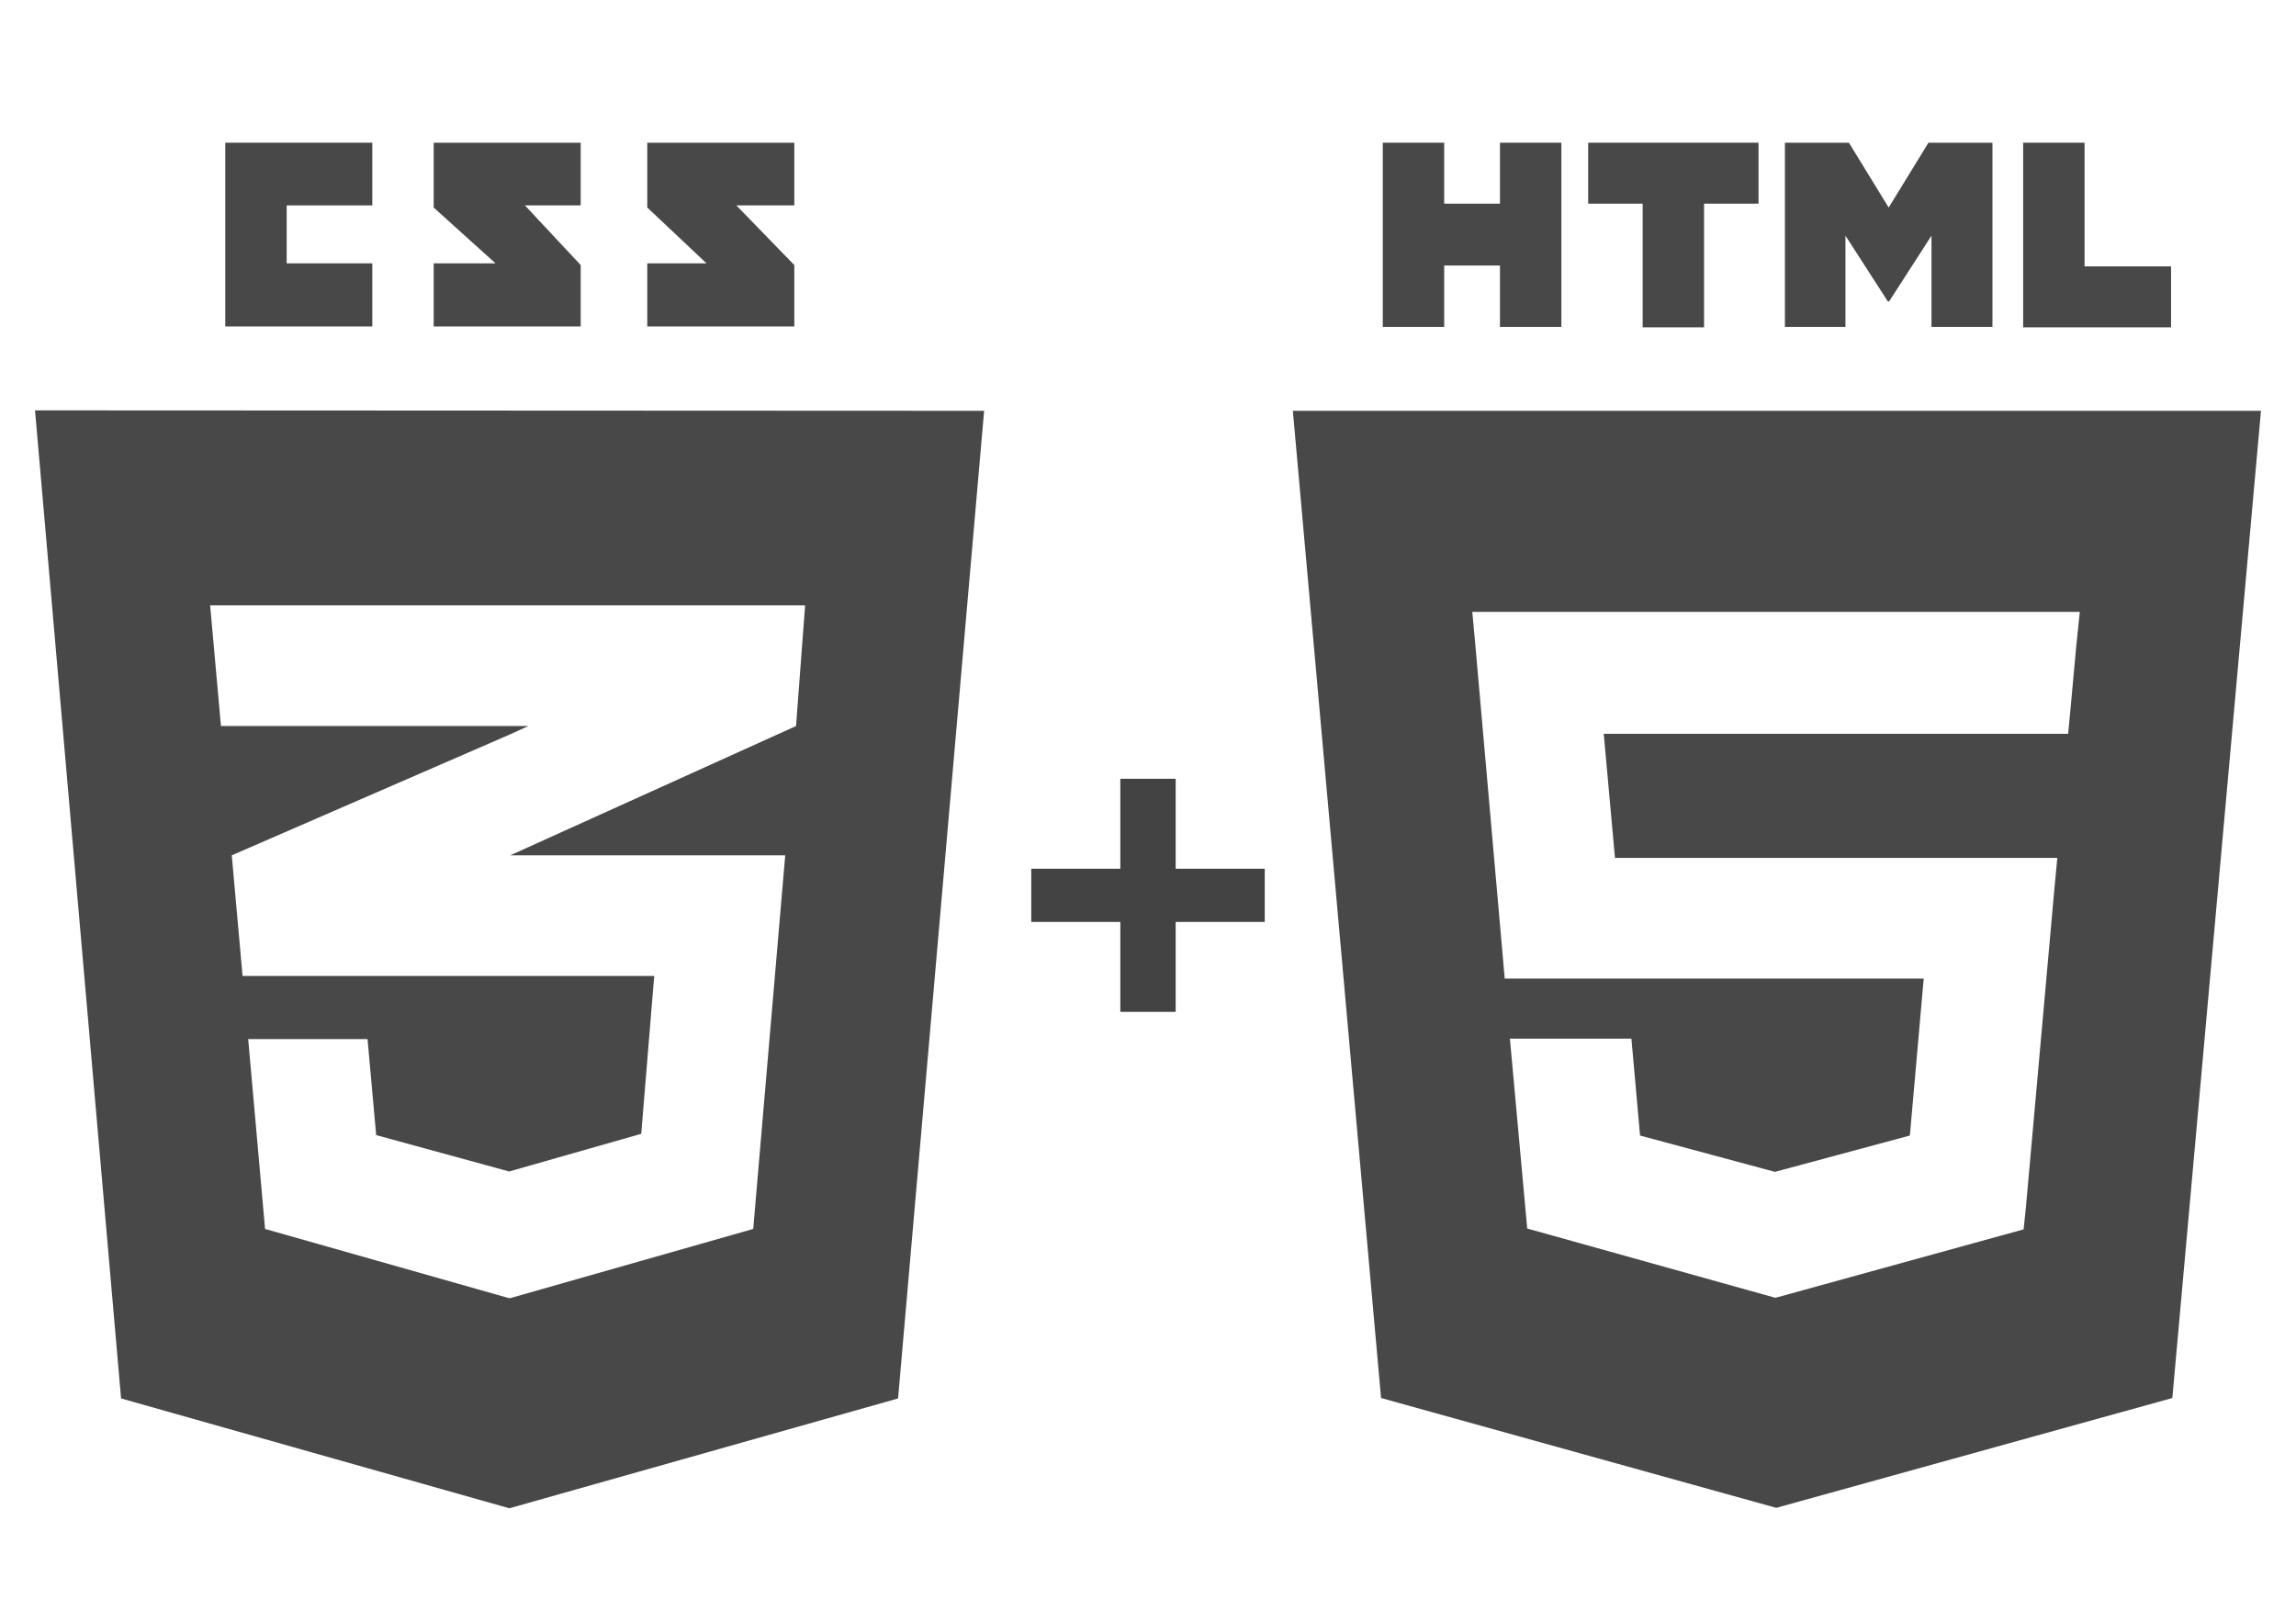
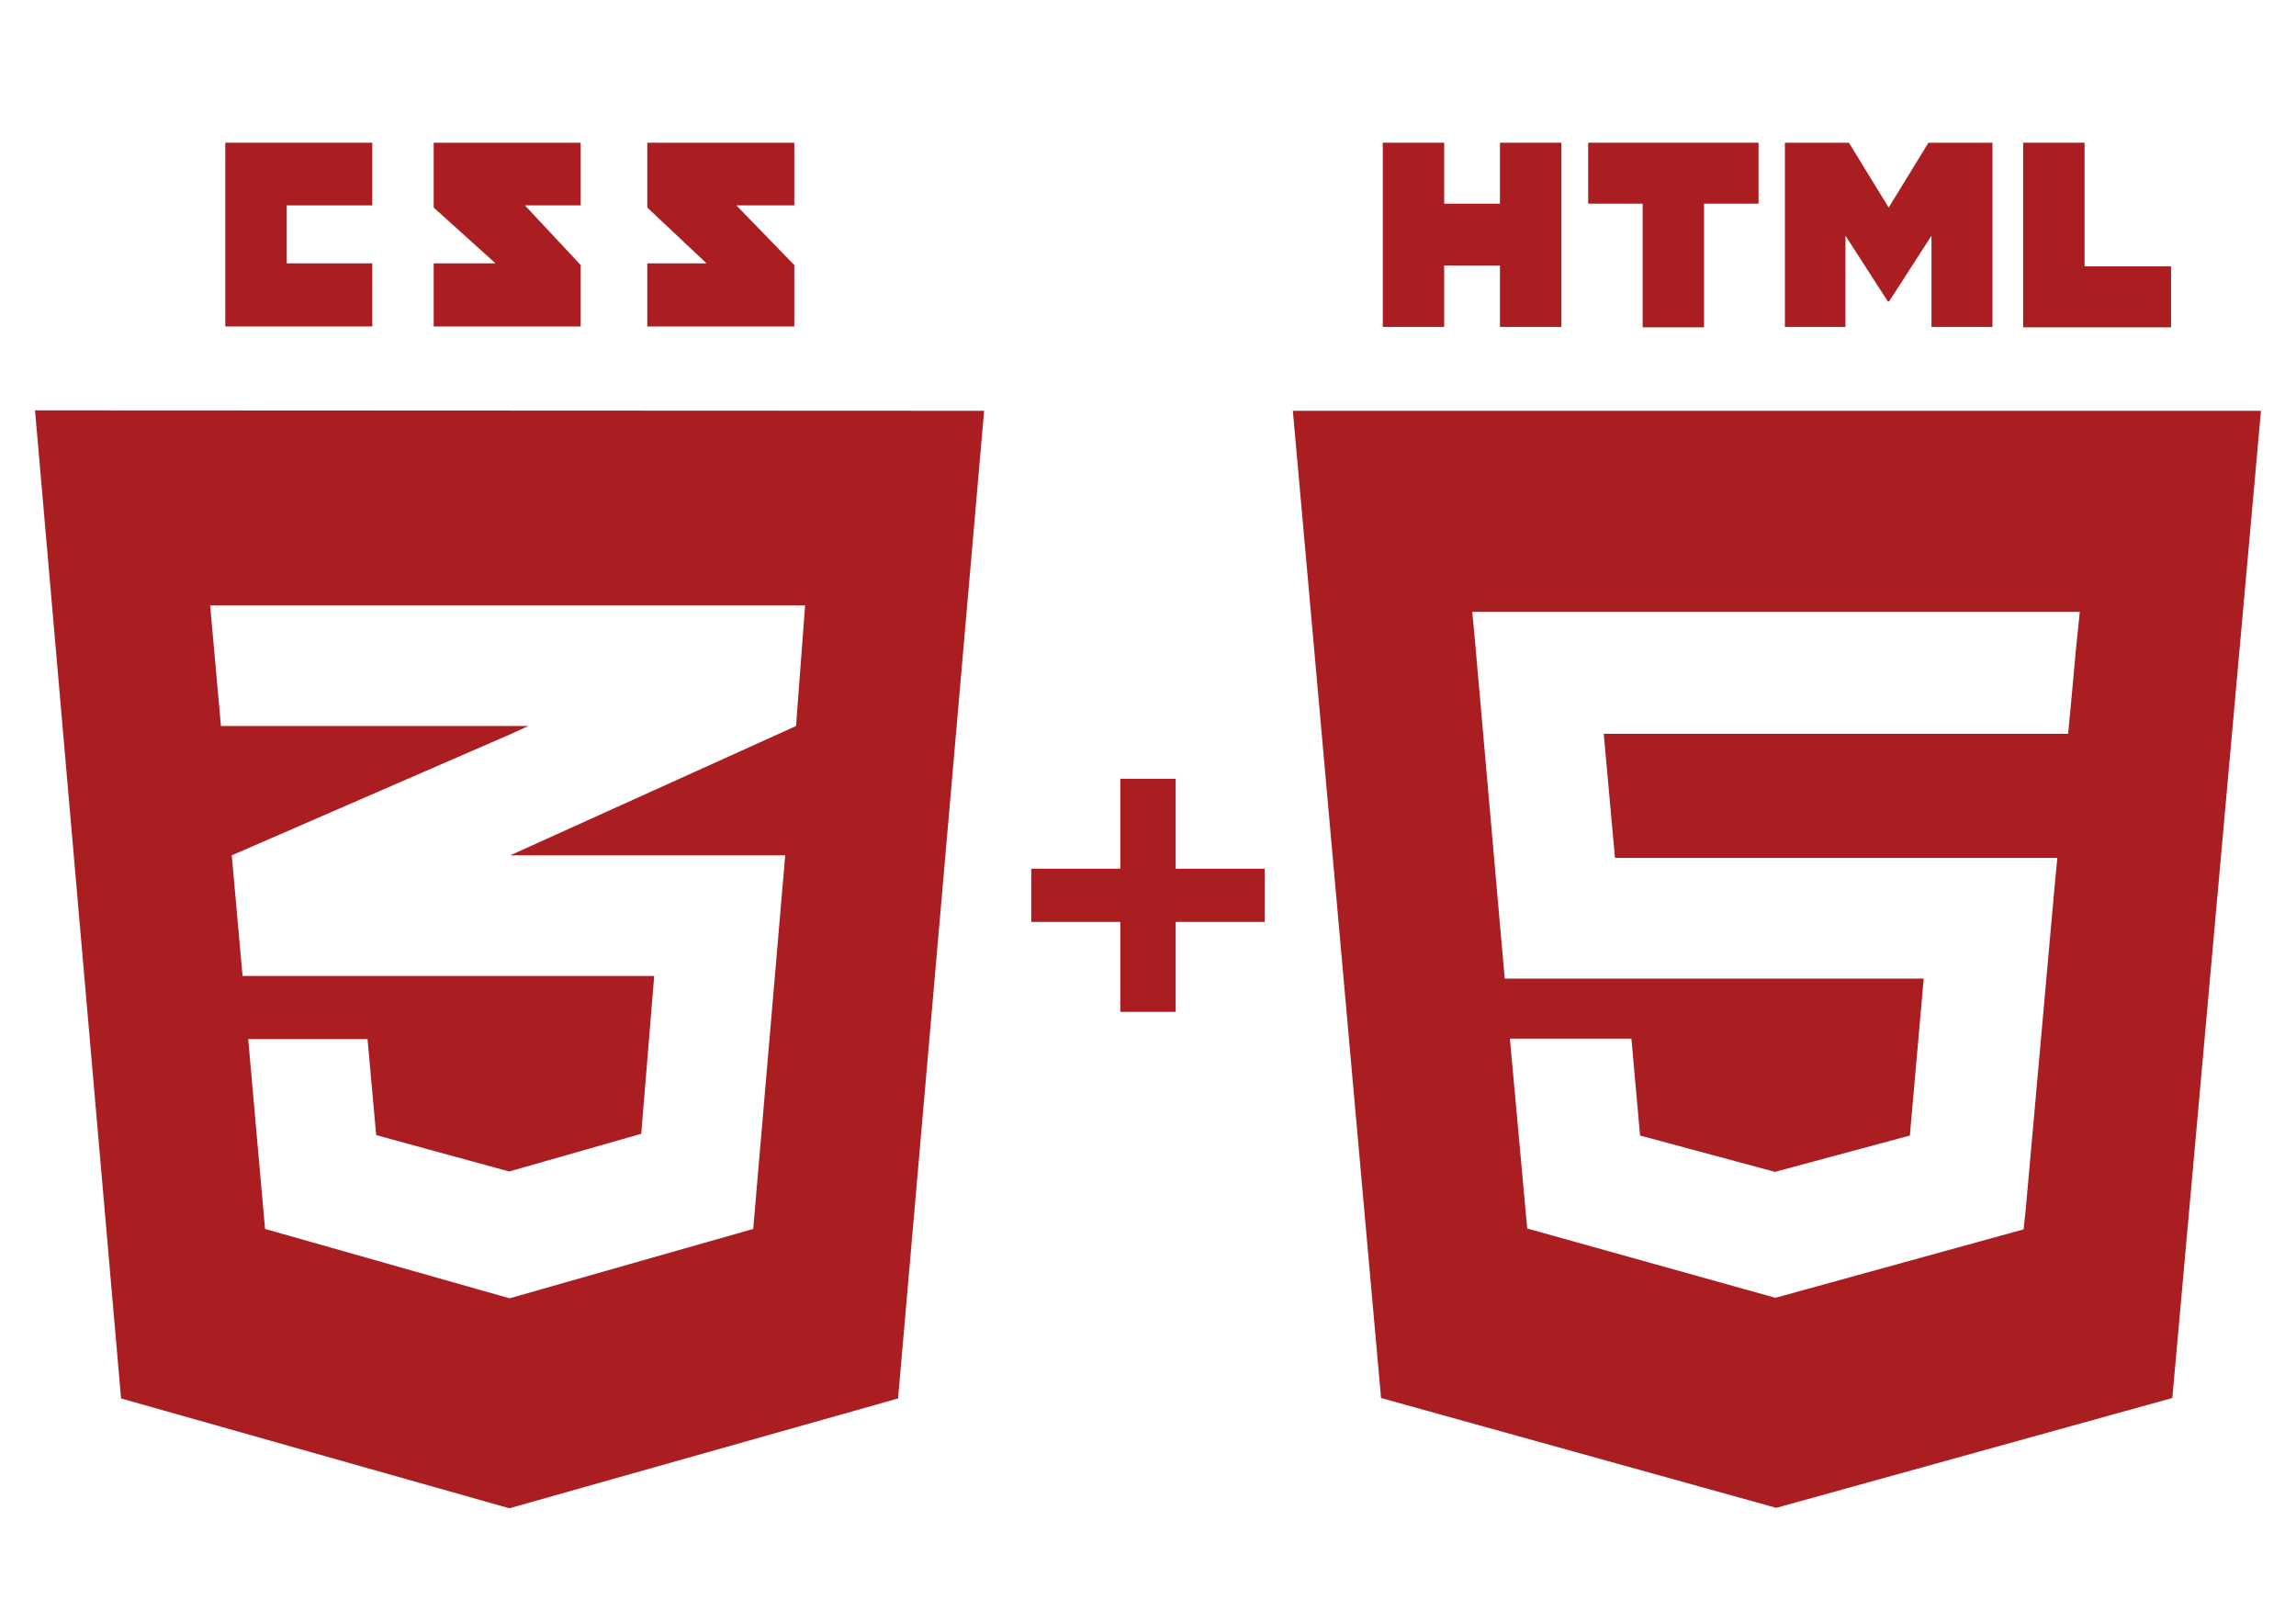
<svg xmlns="http://www.w3.org/2000/svg" version="1.1" id="Layer_1" x="0px" y="0px" viewBox="-490 213 531 375" enable-background="new -490 213 531 375" xml:space="preserve">
  <g>
    <g>
      <g>
        <g>
-           <path fill="#484848" d="M-170.2,246h14.2v14.1h12.9V246h14.2v42.6h-14.2v-14.2H-156v14.2h-14.2V246L-170.2,246z" />
-           <path fill="#484848" d="M-110.1,260.1h-12.6V246h39.4v14.1h-12.6v28.6h-14.2V260.1L-110.1,260.1z" />
-           <path fill="#484848" d="M-77.2,246h14.8l9.2,15l9.2-15h14.8v42.6h-14.1v-21.1l-9.8,15.2h-0.3l-9.8-15.2v21.1h-14L-77.2,246      L-77.2,246L-77.2,246z" />
-           <path fill="#484848" d="M-22.1,246h14.2v28.6h20v14.1h-34.2V246z" />
+           <path fill="#AA1E22" d="M-170.2,246h14.2v14.1h12.9V246h14.2v42.6h-14.2v-14.2H-156v14.2h-14.2V246L-170.2,246z" />
+           <path fill="#AA1E22" d="M-110.1,260.1h-12.6V246h39.4v14.1h-12.6v28.6h-14.2V260.1L-110.1,260.1z" />
+           <path fill="#AA1E22" d="M-77.2,246h14.8l9.2,15l9.2-15h14.8v42.6h-14.1v-21.1l-9.8,15.2h-0.3l-9.8-15.2v21.1h-14L-77.2,246      L-77.2,246L-77.2,246z" />
+           <path fill="#AA1E22" d="M-22.1,246h14.2v28.6h20v14.1h-34.2V246z" />
        </g>
        <g>
-           <path fill="#484848" d="M-191,308l20.4,228.3l91.4,25.4l91.6-25.4L32.9,308H-191z M-9.8,362.2l-1.3,14.2l-0.6,6.3h-0.2h-67.5      h-0.2h-39.5l2.6,28.7h37h0.2h57.5h7.6l-0.7,7.4l-6.6,73.8l-0.5,4.7l-57.3,15.8l0,0h-0.2l-57.3-16l-4-43.9h12.9h15.2l2,22.4      l31.2,8.4l0,0l0,0l31.2-8.4l3.2-36.3h-34.4h-0.2H-142l-6.8-77.2l-0.7-7.6h70.2h0.2h70.1L-9.8,362.2z" />
+           <path fill="#AA1E22" d="M-191,308l20.4,228.3l91.4,25.4l91.6-25.4L32.9,308H-191z M-9.8,362.2l-1.3,14.2l-0.6,6.3h-0.2h-67.5      h-0.2h-39.5l2.6,28.7h37h0.2h57.5h7.6l-0.7,7.4l-6.6,73.8l-0.5,4.7l-57.3,15.8l0,0h-0.2l-57.3-16l-4-43.9h12.9h15.2l2,22.4      l31.2,8.4l0,0l0,0l31.2-8.4l3.2-36.3h-34.4h-0.2H-142l-6.8-77.2l-0.7-7.6h70.2h0.2h70.1L-9.8,362.2z" />
        </g>
      </g>
    </g>
    <g>
-       <path fill="#484848" d="M-481.9,307.9l19.9,228.5l89.8,25.4l89.9-25.4l19.9-228.4L-481.9,307.9L-481.9,307.9z M-305.9,380.9    l-66.1,29.9h63.6l-7.4,86.4l-56.2,16l0,0h-0.3l-56.4-16l-3.9-43.9h27.6l2,22.2l30.7,8.4h0.1l0,0l30.5-8.7l3-36.5h-33.5h-61.7    l-2.5-27.9l64.2-27.9l4.4-2h-4.4h-66.7l-2.5-27.9h68.9h0.3h68.4L-305.9,380.9z" />
+       <path fill="#AA1E22" d="M-481.9,307.9l19.9,228.5l89.8,25.4l89.9-25.4l19.9-228.4L-481.9,307.9L-481.9,307.9z M-305.9,380.9    l-66.1,29.9h63.6l-7.4,86.4l-56.2,16l0,0h-0.3l-56.4-16l-3.9-43.9h27.6l2,22.2l30.7,8.4h0.1l0,0l30.5-8.7l3-36.5h-33.5h-61.7    l-2.5-27.9l64.2-27.9l4.4-2h-4.4h-66.7l-2.5-27.9h68.9h0.3h68.4L-305.9,380.9z" />
      <g>
-         <polygon fill="#484848" points="-403.9,260.5 -403.9,246 -437.9,246 -437.9,288.5 -403.9,288.5 -403.9,273.9 -423.7,273.9     -423.7,260.5    " />
-         <polygon fill="#484848" points="-355.7,246 -389.7,246 -389.7,261 -375.4,273.9 -389.7,273.9 -389.7,288.5 -355.7,288.5     -355.7,274.3 -368.6,260.5 -355.7,260.5    " />
-         <polygon fill="#484848" points="-306.3,246 -340.3,246 -340.3,261 -326.6,273.9 -340.3,273.9 -340.3,288.5 -306.3,288.5     -306.3,274.3 -319.7,260.5 -306.3,260.5    " />
+         <polygon fill="#AA1E22" points="-403.9,260.5 -403.9,246 -437.9,246 -437.9,288.5 -403.9,288.5 -403.9,273.9 -423.7,273.9     -423.7,260.5    " />
+         <polygon fill="#AA1E22" points="-355.7,246 -389.7,246 -389.7,261 -375.4,273.9 -389.7,273.9 -389.7,288.5 -355.7,288.5     -355.7,274.3 -368.6,260.5 -355.7,260.5    " />
+         <polygon fill="#AA1E22" points="-306.3,246 -340.3,246 -340.3,261 -326.6,273.9 -340.3,273.9 -340.3,288.5 -306.3,288.5     -306.3,274.3 -319.7,260.5 -306.3,260.5    " />
      </g>
    </g>
    <g>
-       <path fill="#434343" d="M-251.5,413.9h20.6v-20.8h12.8v20.8h20.6v12.3h-20.6V447h-12.8v-20.8h-20.6V413.9z" />
+       <path fill="#AA1E22" d="M-251.5,413.9h20.6v-20.8h12.8v20.8h20.6v12.3h-20.6V447h-12.8v-20.8h-20.6V413.9z" />
    </g>
  </g>
</svg>
